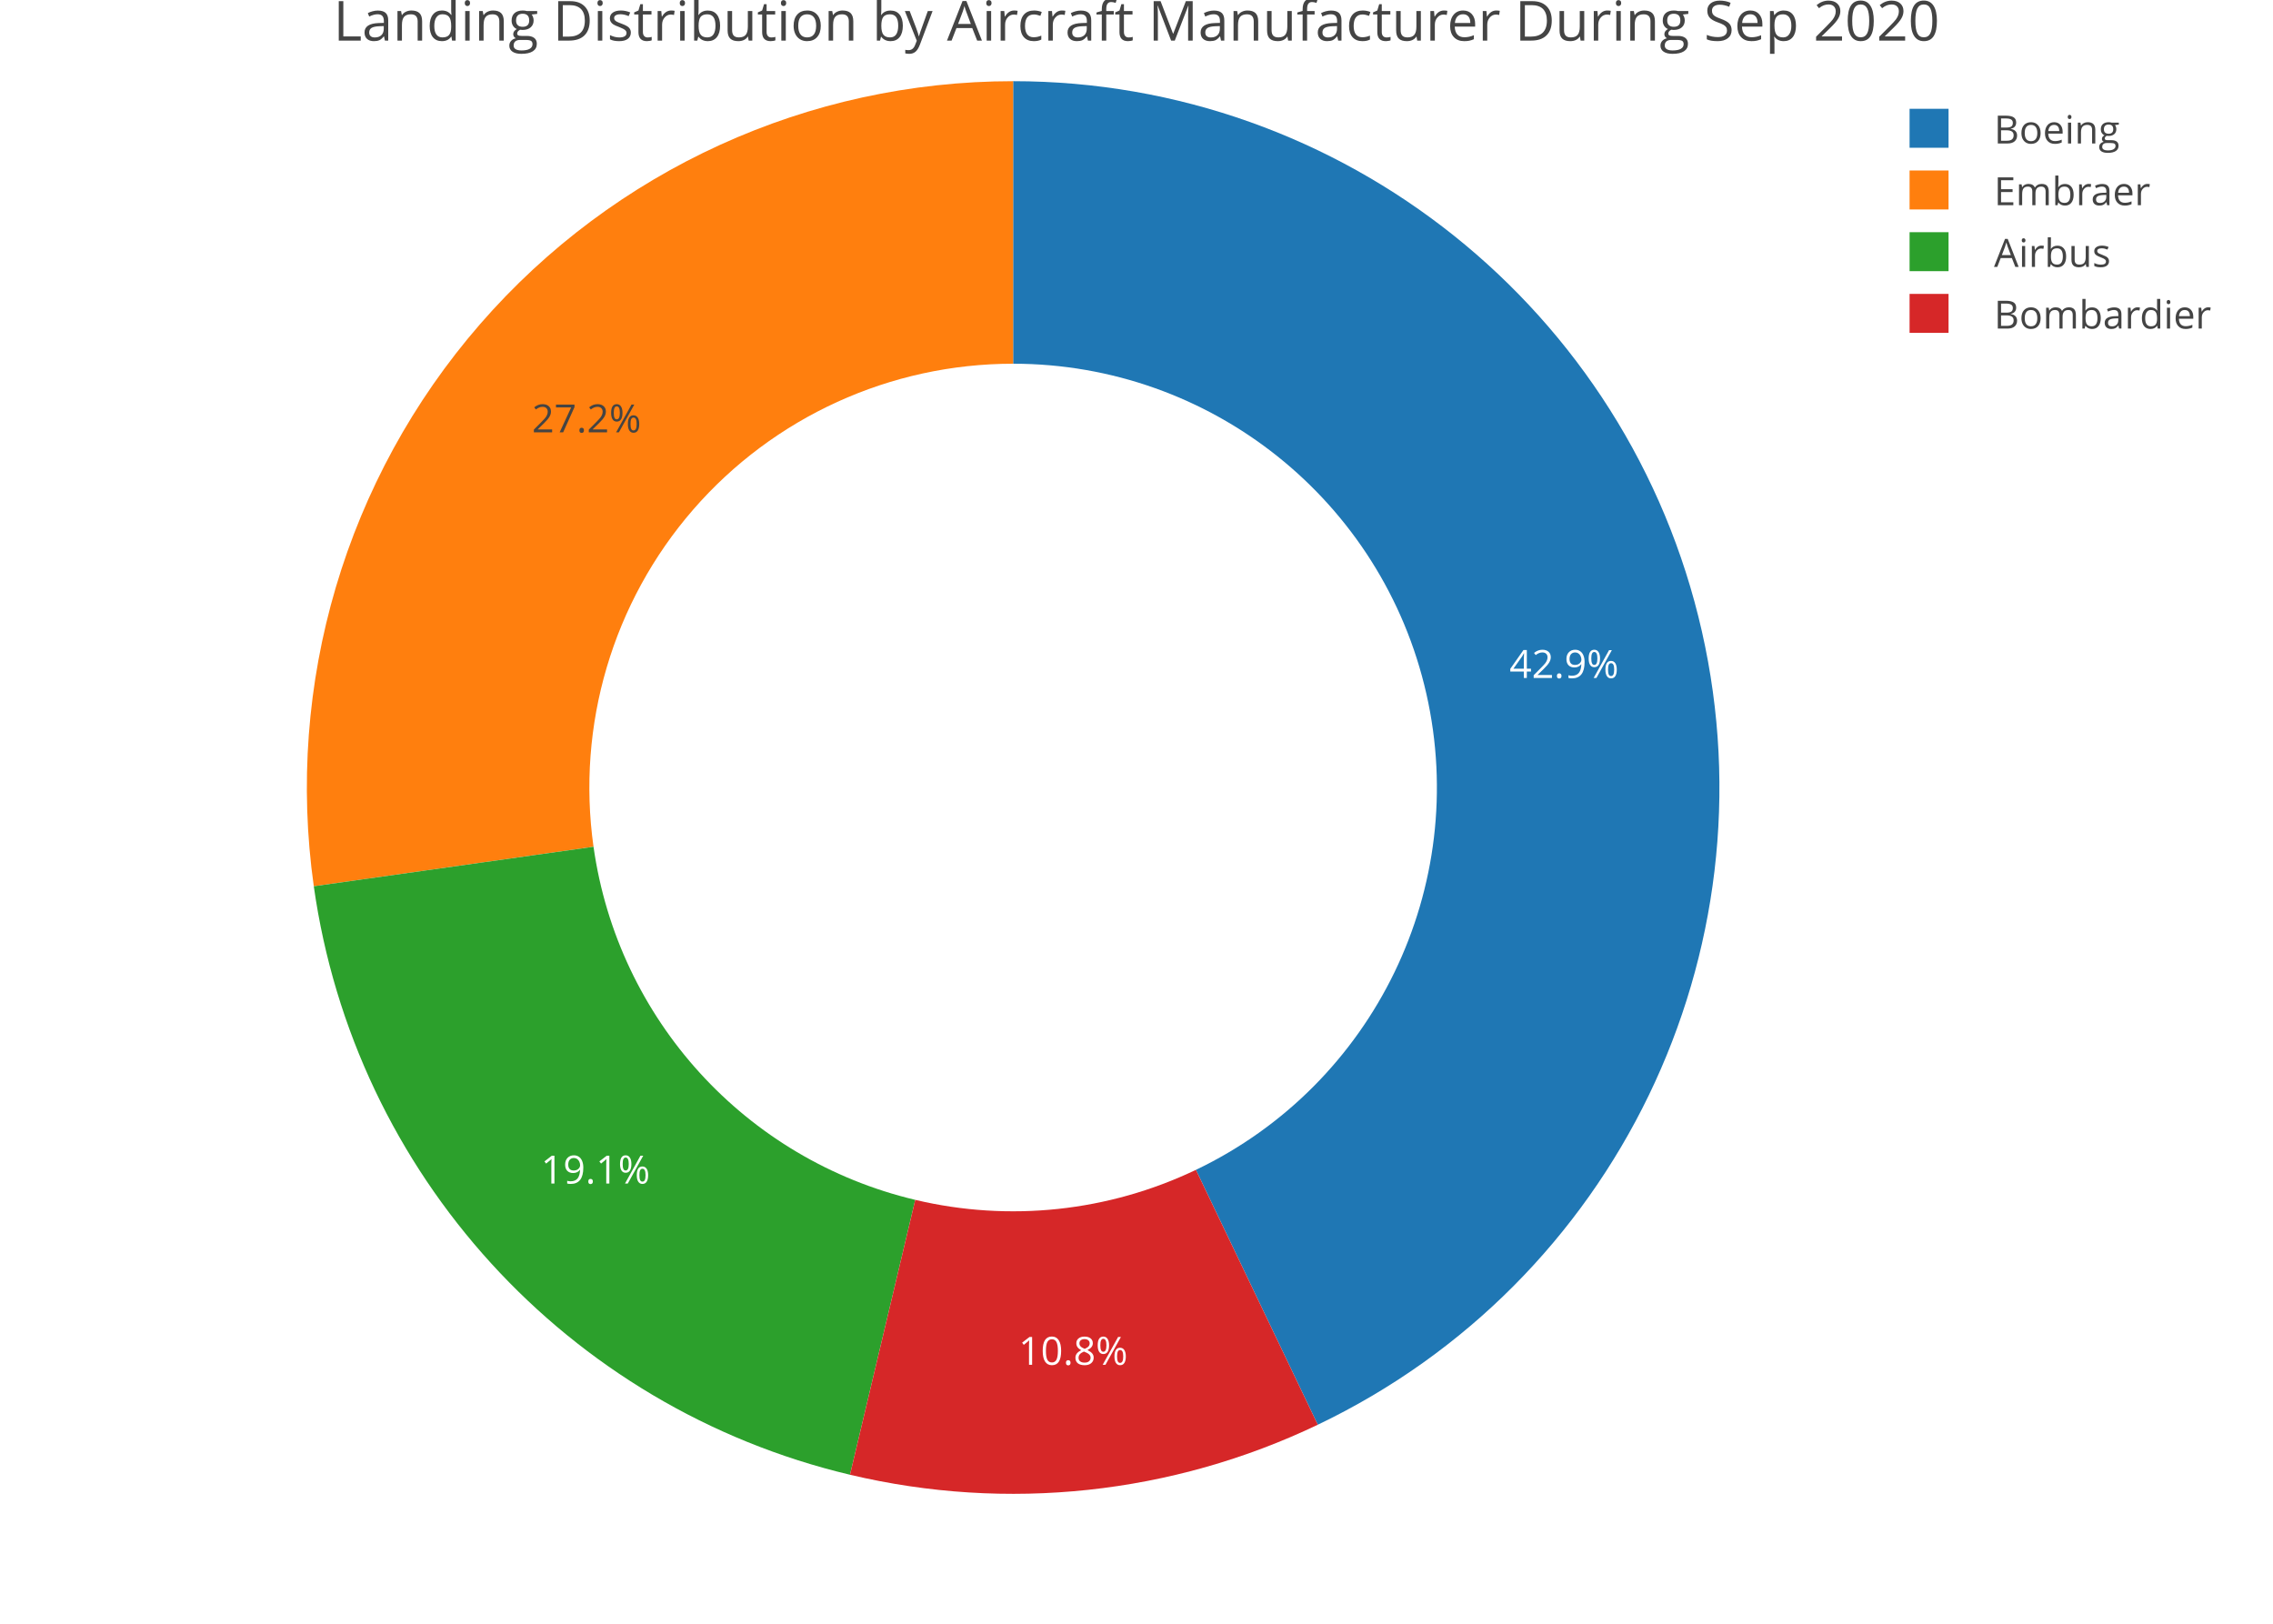
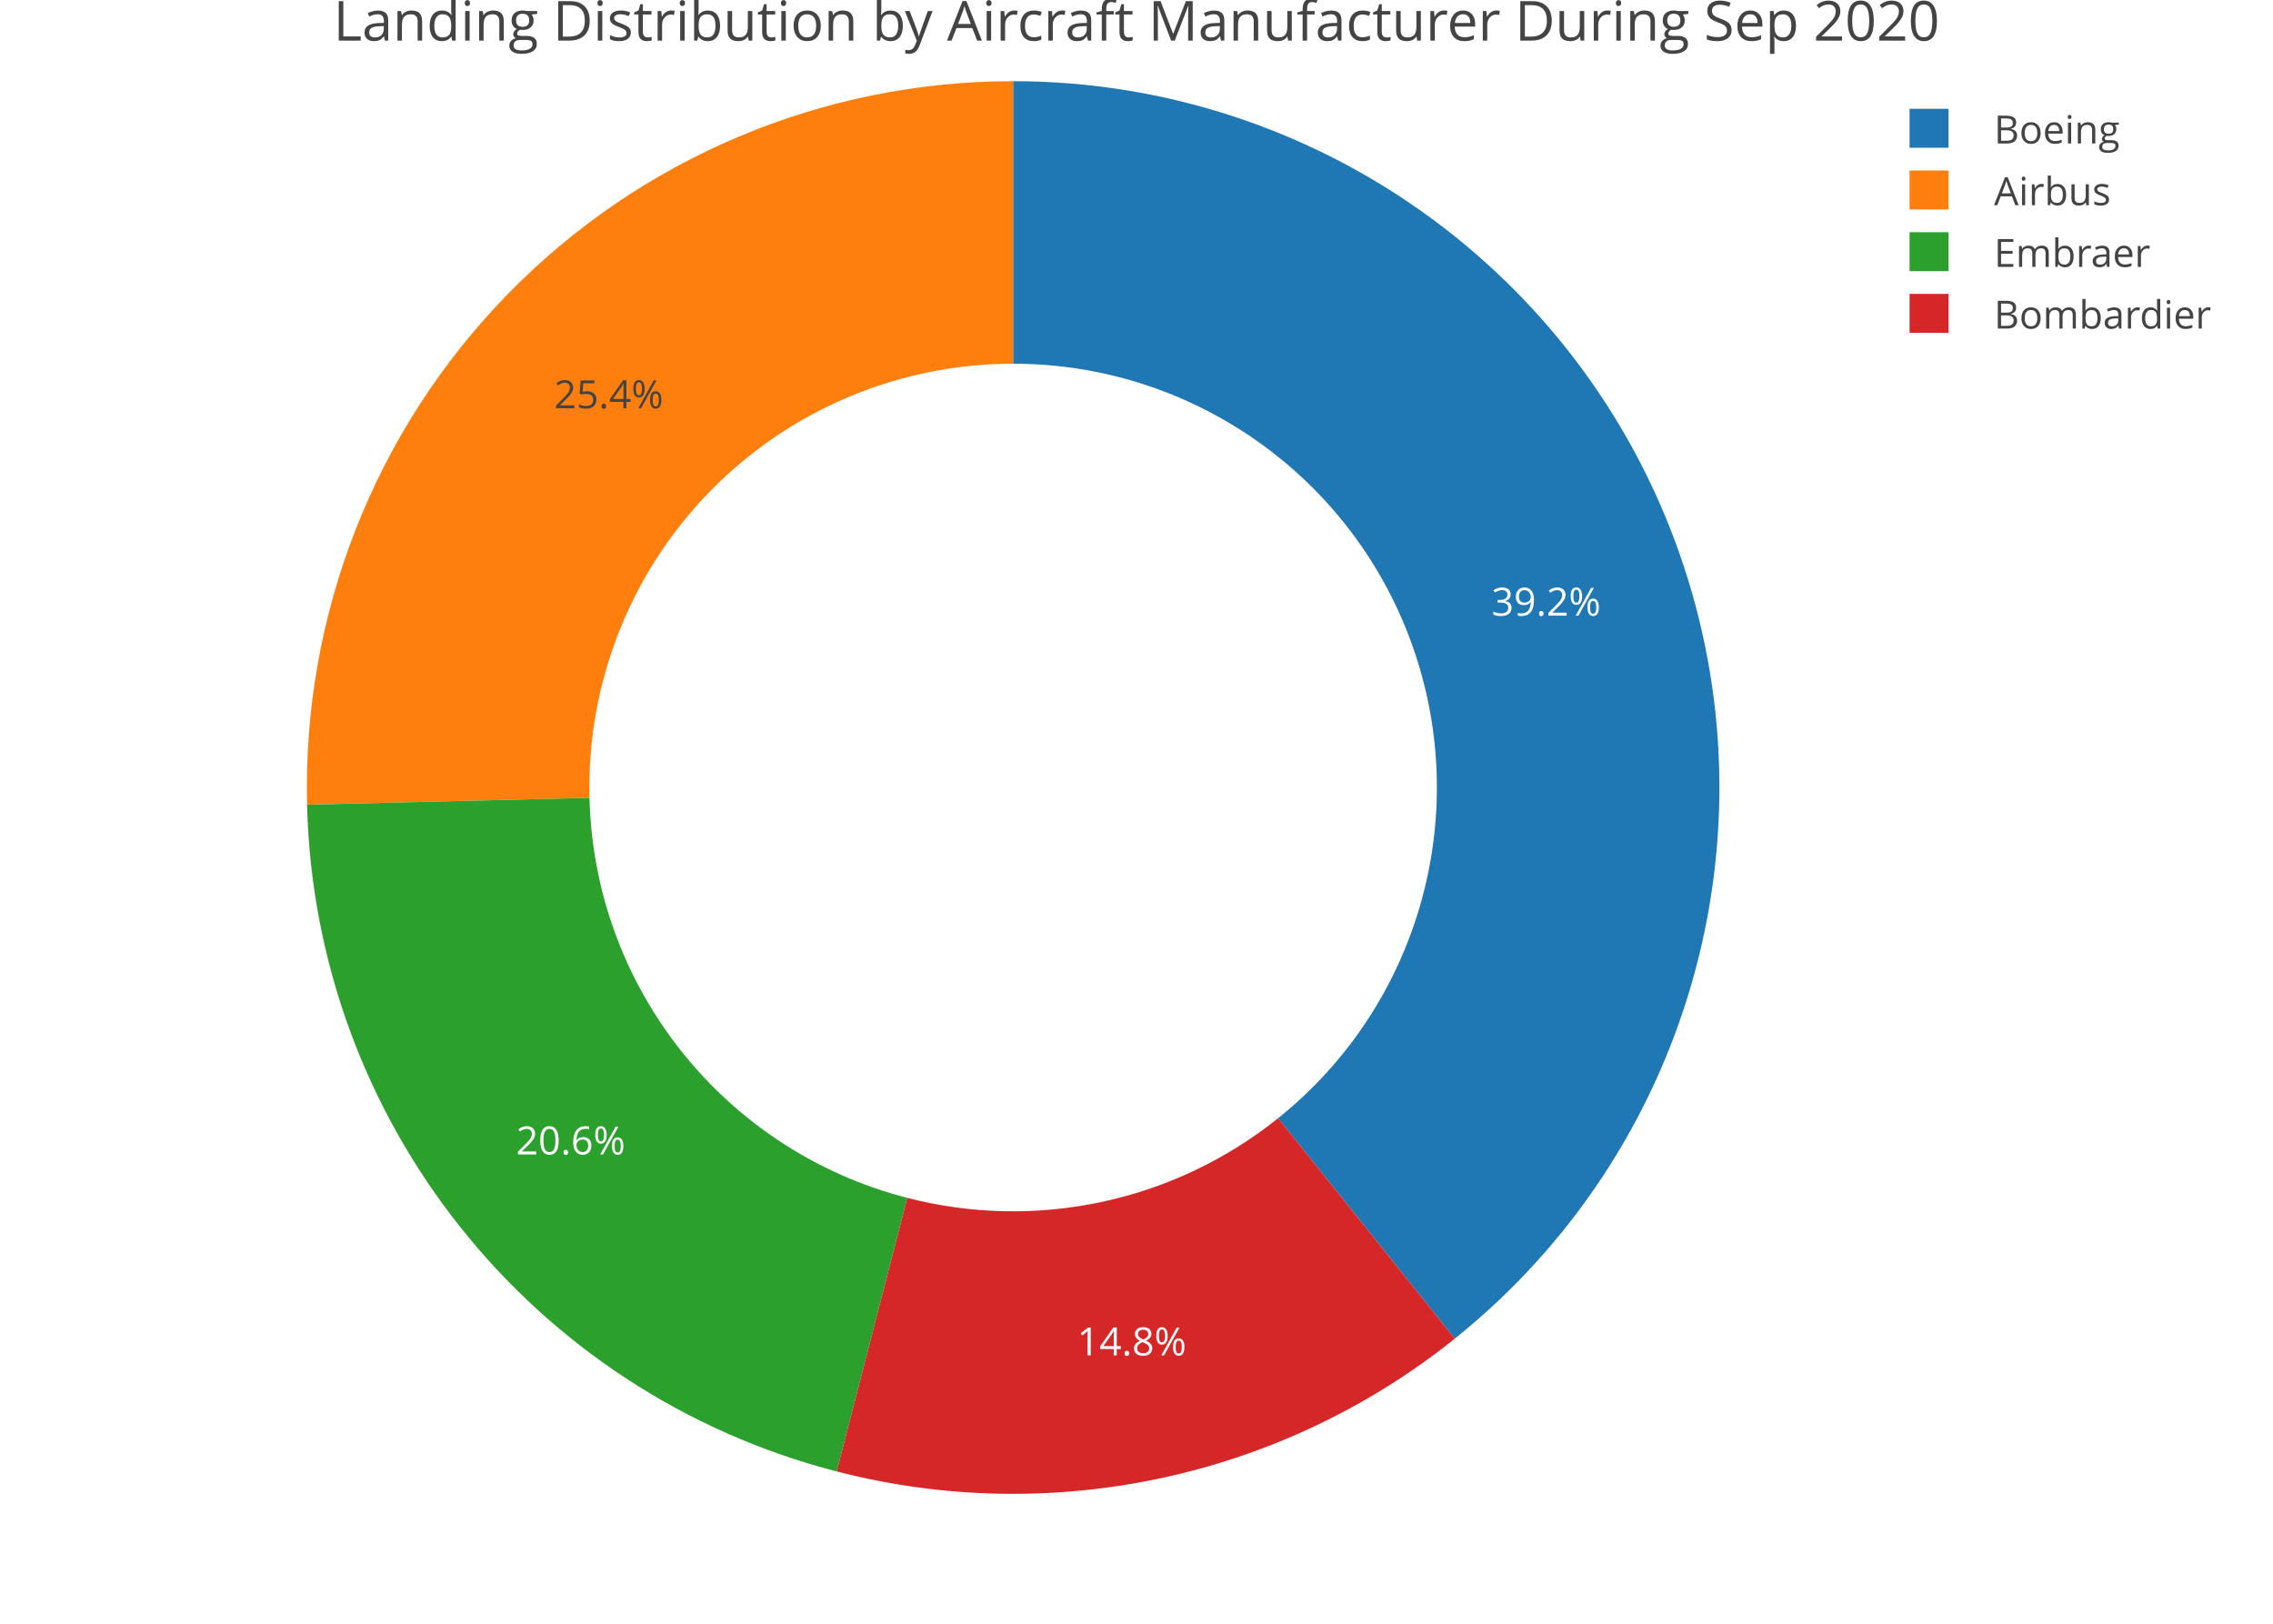
<svg xmlns="http://www.w3.org/2000/svg" class="main-svg" width="700" height="500" style="" viewBox="0 0 700 500">
  <rect x="0" y="0" width="700" height="500" style="fill: rgb(255, 255, 255); fill-opacity: 1;" />
-   <defs id="defs-ba4a4f">
+   <defs id="defs-1fda58">
    <g class="clips" />
    <g class="gradients" />
  </defs>
  <g class="bglayer" />
  <g class="layer-below">
    <g class="imagelayer" />
    <g class="shapelayer" />
  </g>
  <g class="cartesianlayer" />
  <g class="polarlayer" />
  <g class="ternarylayer" />
  <g class="geolayer" />
  <g class="funnelarealayer" />
  <g class="pielayer">
    <g class="trace" stroke-linejoin="round" style="opacity: 1;">
      <g class="slice">
-         <path class="surface" d="M368.298,360.232a130.5,130.5 0 0 0 -56.298,-248.232l0,-87a217.5,217.5 0 0 1 93.829,413.72Z" style="pointer-events: all; stroke-width: 0; fill: rgb(31, 119, 180); fill-opacity: 1; stroke: rgb(68, 68, 68); stroke-opacity: 1;" />
+         <path class="surface" d="M393.617,344.328a130.5,130.5 0 0 0 -81.617,-232.328l0,-87a217.5,217.5 0 0 1 136.028,387.214Z" style="pointer-events: all; stroke-width: 0; fill: rgb(31, 119, 180); fill-opacity: 1; stroke: rgb(68, 68, 68); stroke-opacity: 1;" />
        <g class="slicetext">
-           <text data-notex="1" class="slicetext" transform="translate(481.6906,208.7651)" text-anchor="middle" x="0" y="0" style="font-family: 'Open Sans', verdana, arial, sans-serif; font-size: 12px; fill: rgb(255, 255, 255); fill-opacity: 1; white-space: pre;">42.9%</text>
+           <text data-notex="1" class="slicetext" transform="translate(476.1647,189.5791)" text-anchor="middle" x="0" y="0" style="font-family: 'Open Sans', verdana, arial, sans-serif; font-size: 12px; fill: rgb(255, 255, 255); fill-opacity: 1; white-space: pre;">39.2%</text>
        </g>
      </g>
      <g class="slice">
-         <path class="surface" d="M312,112a130.5,130.5 0 0 0 -129.219,148.742l-86.146,12.161a217.5,217.5 0 0 1 215.365,-247.903Z" style="pointer-events: all; stroke-width: 0; fill: rgb(255, 127, 14); fill-opacity: 1; stroke: rgb(68, 68, 68); stroke-opacity: 1;" />
+         <path class="surface" d="M312,112a130.5,130.5 0 0 0 -130.461,133.677l-86.974,2.118a217.5,217.5 0 0 1 217.436,-222.796Z" style="pointer-events: all; stroke-width: 0; fill: rgb(255, 127, 14); fill-opacity: 1; stroke: rgb(68, 68, 68); stroke-opacity: 1;" />
        <g class="slicetext">
-           <text data-notex="1" class="slicetext" transform="translate(180.6454,133.1362)" text-anchor="middle" x="0" y="0" style="font-family: 'Open Sans', verdana, arial, sans-serif; font-size: 12px; fill: rgb(68, 68, 68); fill-opacity: 1; white-space: pre;">27.2%</text>
+           <text data-notex="1" class="slicetext" transform="translate(187.4746,125.7205)" text-anchor="middle" x="0" y="0" style="font-family: 'Open Sans', verdana, arial, sans-serif; font-size: 12px; fill: rgb(68, 68, 68); fill-opacity: 1; white-space: pre;">25.4%</text>
        </g>
      </g>
      <g class="slice">
-         <path class="surface" d="M182.781,260.742a130.5,130.5 0 0 0 99.078,108.73l-20.094,84.648a217.5,217.5 0 0 1 -165.13,-181.216Z" style="pointer-events: all; stroke-width: 0; fill: rgb(44, 160, 44); fill-opacity: 1; stroke: rgb(68, 68, 68); stroke-opacity: 1;" />
+         <path class="surface" d="M181.539,245.677a130.5,130.5 0 0 0 97.856,123.184l-21.737,84.241a217.5,217.5 0 0 1 -163.093,-205.306Z" style="pointer-events: all; stroke-width: 0; fill: rgb(44, 160, 44); fill-opacity: 1; stroke: rgb(68, 68, 68); stroke-opacity: 1;" />
        <g class="slicetext">
-           <text data-notex="1" class="slicetext" transform="translate(183.3875,364.4457)" text-anchor="middle" x="0" y="0" style="font-family: 'Open Sans', verdana, arial, sans-serif; font-size: 12px; fill: rgb(255, 255, 255); fill-opacity: 1; white-space: pre;">19.1%</text>
+           <text data-notex="1" class="slicetext" transform="translate(175.7566,355.4801)" text-anchor="middle" x="0" y="0" style="font-family: 'Open Sans', verdana, arial, sans-serif; font-size: 12px; fill: rgb(255, 255, 255); fill-opacity: 1; white-space: pre;">20.6%</text>
        </g>
      </g>
      <g class="slice">
-         <path class="surface" d="M281.859,369.472a130.5,130.5 0 0 0 86.438,-9.24l37.532,78.488a217.5,217.5 0 0 1 -144.064,15.399Z" style="pointer-events: all; stroke-width: 0; fill: rgb(214, 39, 40); fill-opacity: 1; stroke: rgb(68, 68, 68); stroke-opacity: 1;" />
+         <path class="surface" d="M279.394,368.861a130.5,130.5 0 0 0 114.222,-24.533l54.411,67.885a217.5,217.5 0 0 1 -190.371,40.888Z" style="pointer-events: all; stroke-width: 0; fill: rgb(214, 39, 40); fill-opacity: 1; stroke: rgb(68, 68, 68); stroke-opacity: 1;" />
        <g class="slicetext">
-           <text data-notex="1" class="slicetext" transform="translate(330.4939,420.2644)" text-anchor="middle" x="0" y="0" style="font-family: 'Open Sans', verdana, arial, sans-serif; font-size: 12px; fill: rgb(255, 255, 255); fill-opacity: 1; white-space: pre;">10.8%</text>
+           <text data-notex="1" class="slicetext" transform="translate(348.5388,417.3703)" text-anchor="middle" x="0" y="0" style="font-family: 'Open Sans', verdana, arial, sans-serif; font-size: 12px; fill: rgb(255, 255, 255); fill-opacity: 1; white-space: pre;">14.8%</text>
        </g>
      </g>
    </g>
  </g>
  <g class="treemaplayer" />
  <g class="sunburstlayer" />
  <g class="glimages" />
-   <defs id="topdefs-ba4a4f">
+   <defs id="topdefs-1fda58">
    <g class="clips" />
-     <clipPath id="legendba4a4f">
+     <clipPath id="legend1fda58">
      <rect width="116" height="86" x="0" y="0" />
    </clipPath>
  </defs>
  <g class="layer-above">
    <g class="imagelayer" />
    <g class="shapelayer" />
  </g>
  <g class="infolayer">
    <g class="legend" pointer-events="all" transform="translate(574.08, 25)">
      <rect class="bg" shape-rendering="crispEdges" style="stroke: rgb(68, 68, 68); stroke-opacity: 1; fill: rgb(255, 255, 255); fill-opacity: 1; stroke-width: 0px;" width="116" height="86" x="0" y="0" />
-       <g class="scrollbox" transform="translate(0, 0)" clip-path="url('#legendba4a4f')">
+       <g class="scrollbox" transform="translate(0, 0)" clip-path="url('#legend1fda58')">
        <g class="groups">
          <g class="traces" style="opacity: 1;" transform="translate(0, 14.5)">
            <text class="legendtext" text-anchor="start" x="40" y="4.68" style="font-family: 'Open Sans', verdana, arial, sans-serif; font-size: 12px; fill: rgb(68, 68, 68); fill-opacity: 1; white-space: pre;">Boeing</text>
            <g class="layers" style="opacity: 1;">
              <g class="legendfill" />
              <g class="legendlines" />
              <g class="legendsymbols">
                <g class="legendpoints">
                  <path class="legendpie" d="M6,6H-6V-6H6Z" transform="translate(20,0)" style="stroke-width: 0; fill: rgb(31, 119, 180); fill-opacity: 1; stroke: rgb(68, 68, 68); stroke-opacity: 1;" />
                </g>
              </g>
            </g>
            <rect class="legendtoggle" x="0" y="-9.5" width="110.078" height="19" style="fill: rgb(0, 0, 0); fill-opacity: 0;" />
          </g>
          <g class="traces" style="opacity: 1;" transform="translate(0, 33.5)">
-             <text class="legendtext" text-anchor="start" x="40" y="4.68" style="font-family: 'Open Sans', verdana, arial, sans-serif; font-size: 12px; fill: rgb(68, 68, 68); fill-opacity: 1; white-space: pre;">Embraer</text>
+             <text class="legendtext" text-anchor="start" x="40" y="4.68" style="font-family: 'Open Sans', verdana, arial, sans-serif; font-size: 12px; fill: rgb(68, 68, 68); fill-opacity: 1; white-space: pre;">Airbus</text>
            <g class="layers" style="opacity: 1;">
              <g class="legendfill" />
              <g class="legendlines" />
              <g class="legendsymbols">
                <g class="legendpoints">
                  <path class="legendpie" d="M6,6H-6V-6H6Z" transform="translate(20,0)" style="stroke-width: 0; fill: rgb(255, 127, 14); fill-opacity: 1; stroke: rgb(68, 68, 68); stroke-opacity: 1;" />
                </g>
              </g>
            </g>
            <rect class="legendtoggle" x="0" y="-9.5" width="110.078" height="19" style="fill: rgb(0, 0, 0); fill-opacity: 0;" />
          </g>
          <g class="traces" style="opacity: 1;" transform="translate(0, 52.5)">
-             <text class="legendtext" text-anchor="start" x="40" y="4.68" style="font-family: 'Open Sans', verdana, arial, sans-serif; font-size: 12px; fill: rgb(68, 68, 68); fill-opacity: 1; white-space: pre;">Airbus</text>
+             <text class="legendtext" text-anchor="start" x="40" y="4.68" style="font-family: 'Open Sans', verdana, arial, sans-serif; font-size: 12px; fill: rgb(68, 68, 68); fill-opacity: 1; white-space: pre;">Embraer</text>
            <g class="layers" style="opacity: 1;">
              <g class="legendfill" />
              <g class="legendlines" />
              <g class="legendsymbols">
                <g class="legendpoints">
                  <path class="legendpie" d="M6,6H-6V-6H6Z" transform="translate(20,0)" style="stroke-width: 0; fill: rgb(44, 160, 44); fill-opacity: 1; stroke: rgb(68, 68, 68); stroke-opacity: 1;" />
                </g>
              </g>
            </g>
            <rect class="legendtoggle" x="0" y="-9.5" width="110.078" height="19" style="fill: rgb(0, 0, 0); fill-opacity: 0;" />
          </g>
          <g class="traces" style="opacity: 1;" transform="translate(0, 71.5)">
            <text class="legendtext" text-anchor="start" x="40" y="4.68" style="font-family: 'Open Sans', verdana, arial, sans-serif; font-size: 12px; fill: rgb(68, 68, 68); fill-opacity: 1; white-space: pre;">Bombardier</text>
            <g class="layers" style="opacity: 1;">
              <g class="legendfill" />
              <g class="legendlines" />
              <g class="legendsymbols">
                <g class="legendpoints">
                  <path class="legendpie" d="M6,6H-6V-6H6Z" transform="translate(20,0)" style="stroke-width: 0; fill: rgb(214, 39, 40); fill-opacity: 1; stroke: rgb(68, 68, 68); stroke-opacity: 1;" />
                </g>
              </g>
            </g>
            <rect class="legendtoggle" x="0" y="-9.5" width="110.078" height="19" style="fill: rgb(0, 0, 0); fill-opacity: 0;" />
          </g>
        </g>
      </g>
      <rect class="scrollbar" rx="20" ry="3" width="0" height="0" style="fill: rgb(128, 139, 164); fill-opacity: 1;" x="0" y="0" />
    </g>
    <g class="g-gtitle">
      <text class="gtitle" x="350" y="12.5" text-anchor="middle" dy="0em" style="font-family: 'Open Sans', verdana, arial, sans-serif; font-size: 17px; fill: rgb(68, 68, 68); opacity: 1; font-weight: normal; white-space: pre;">Landing Distribution by Aircraft Manufacturer During Sep 2020</text>
    </g>
  </g>
</svg>
